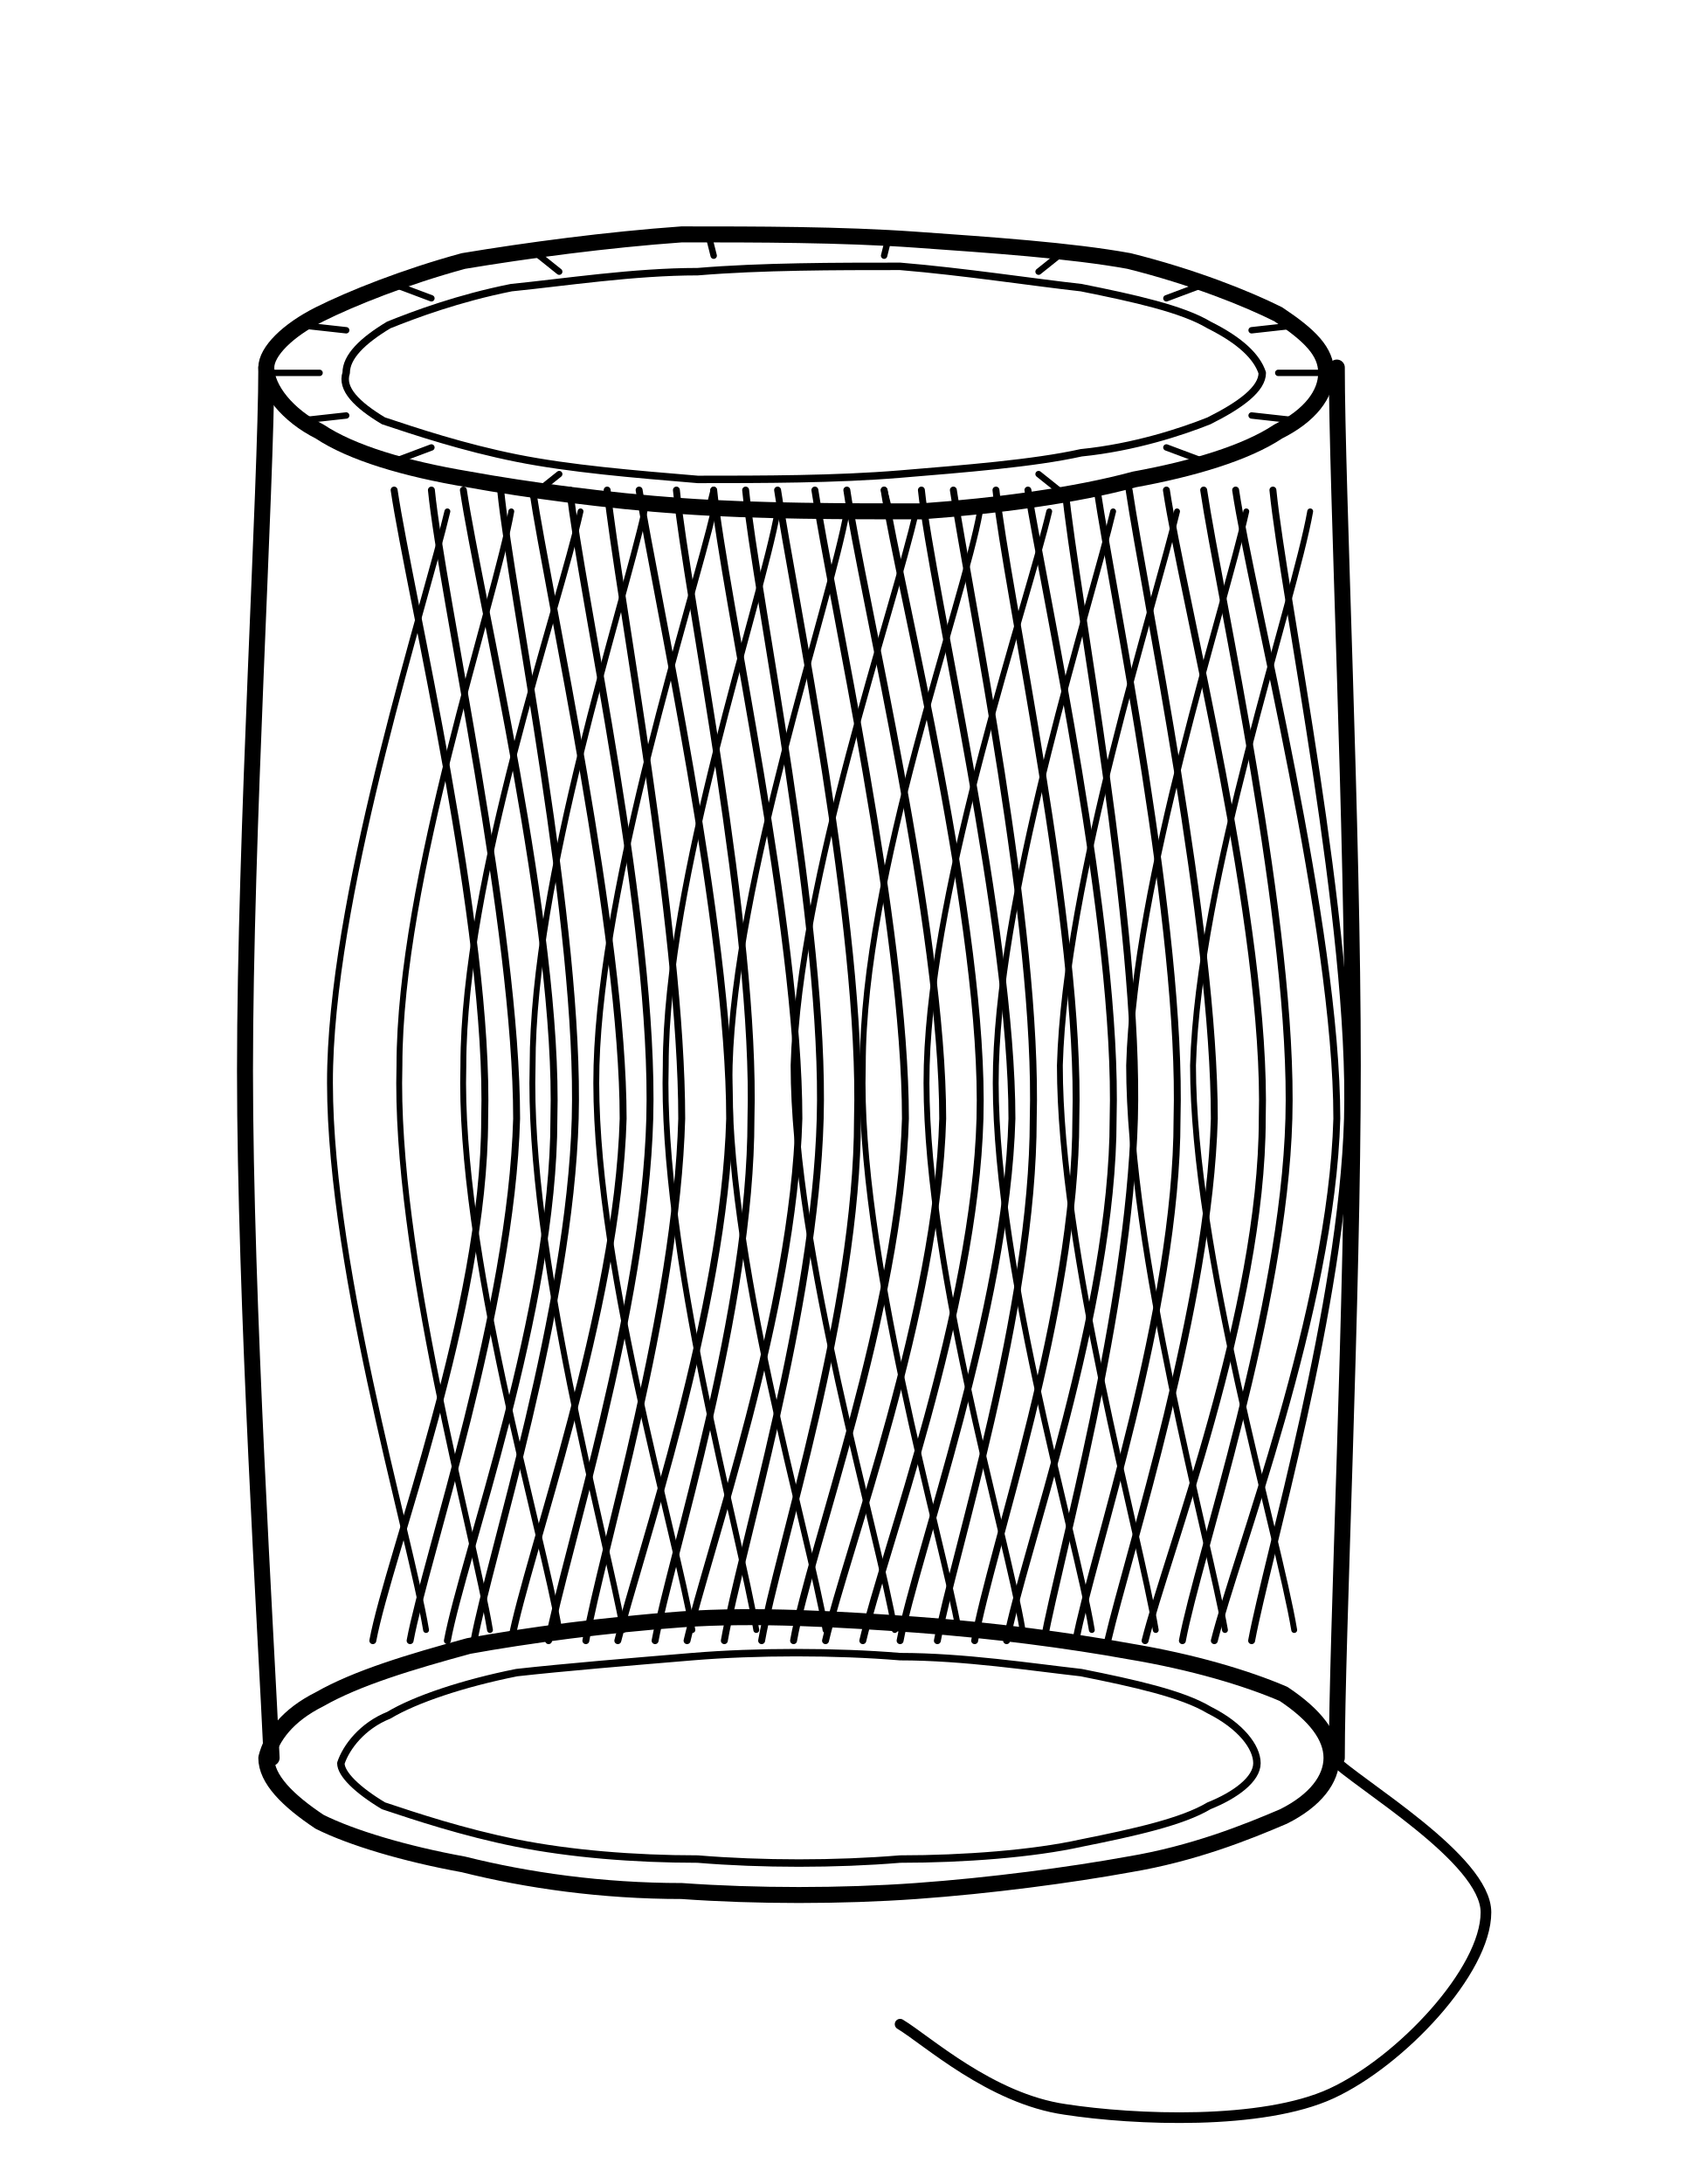
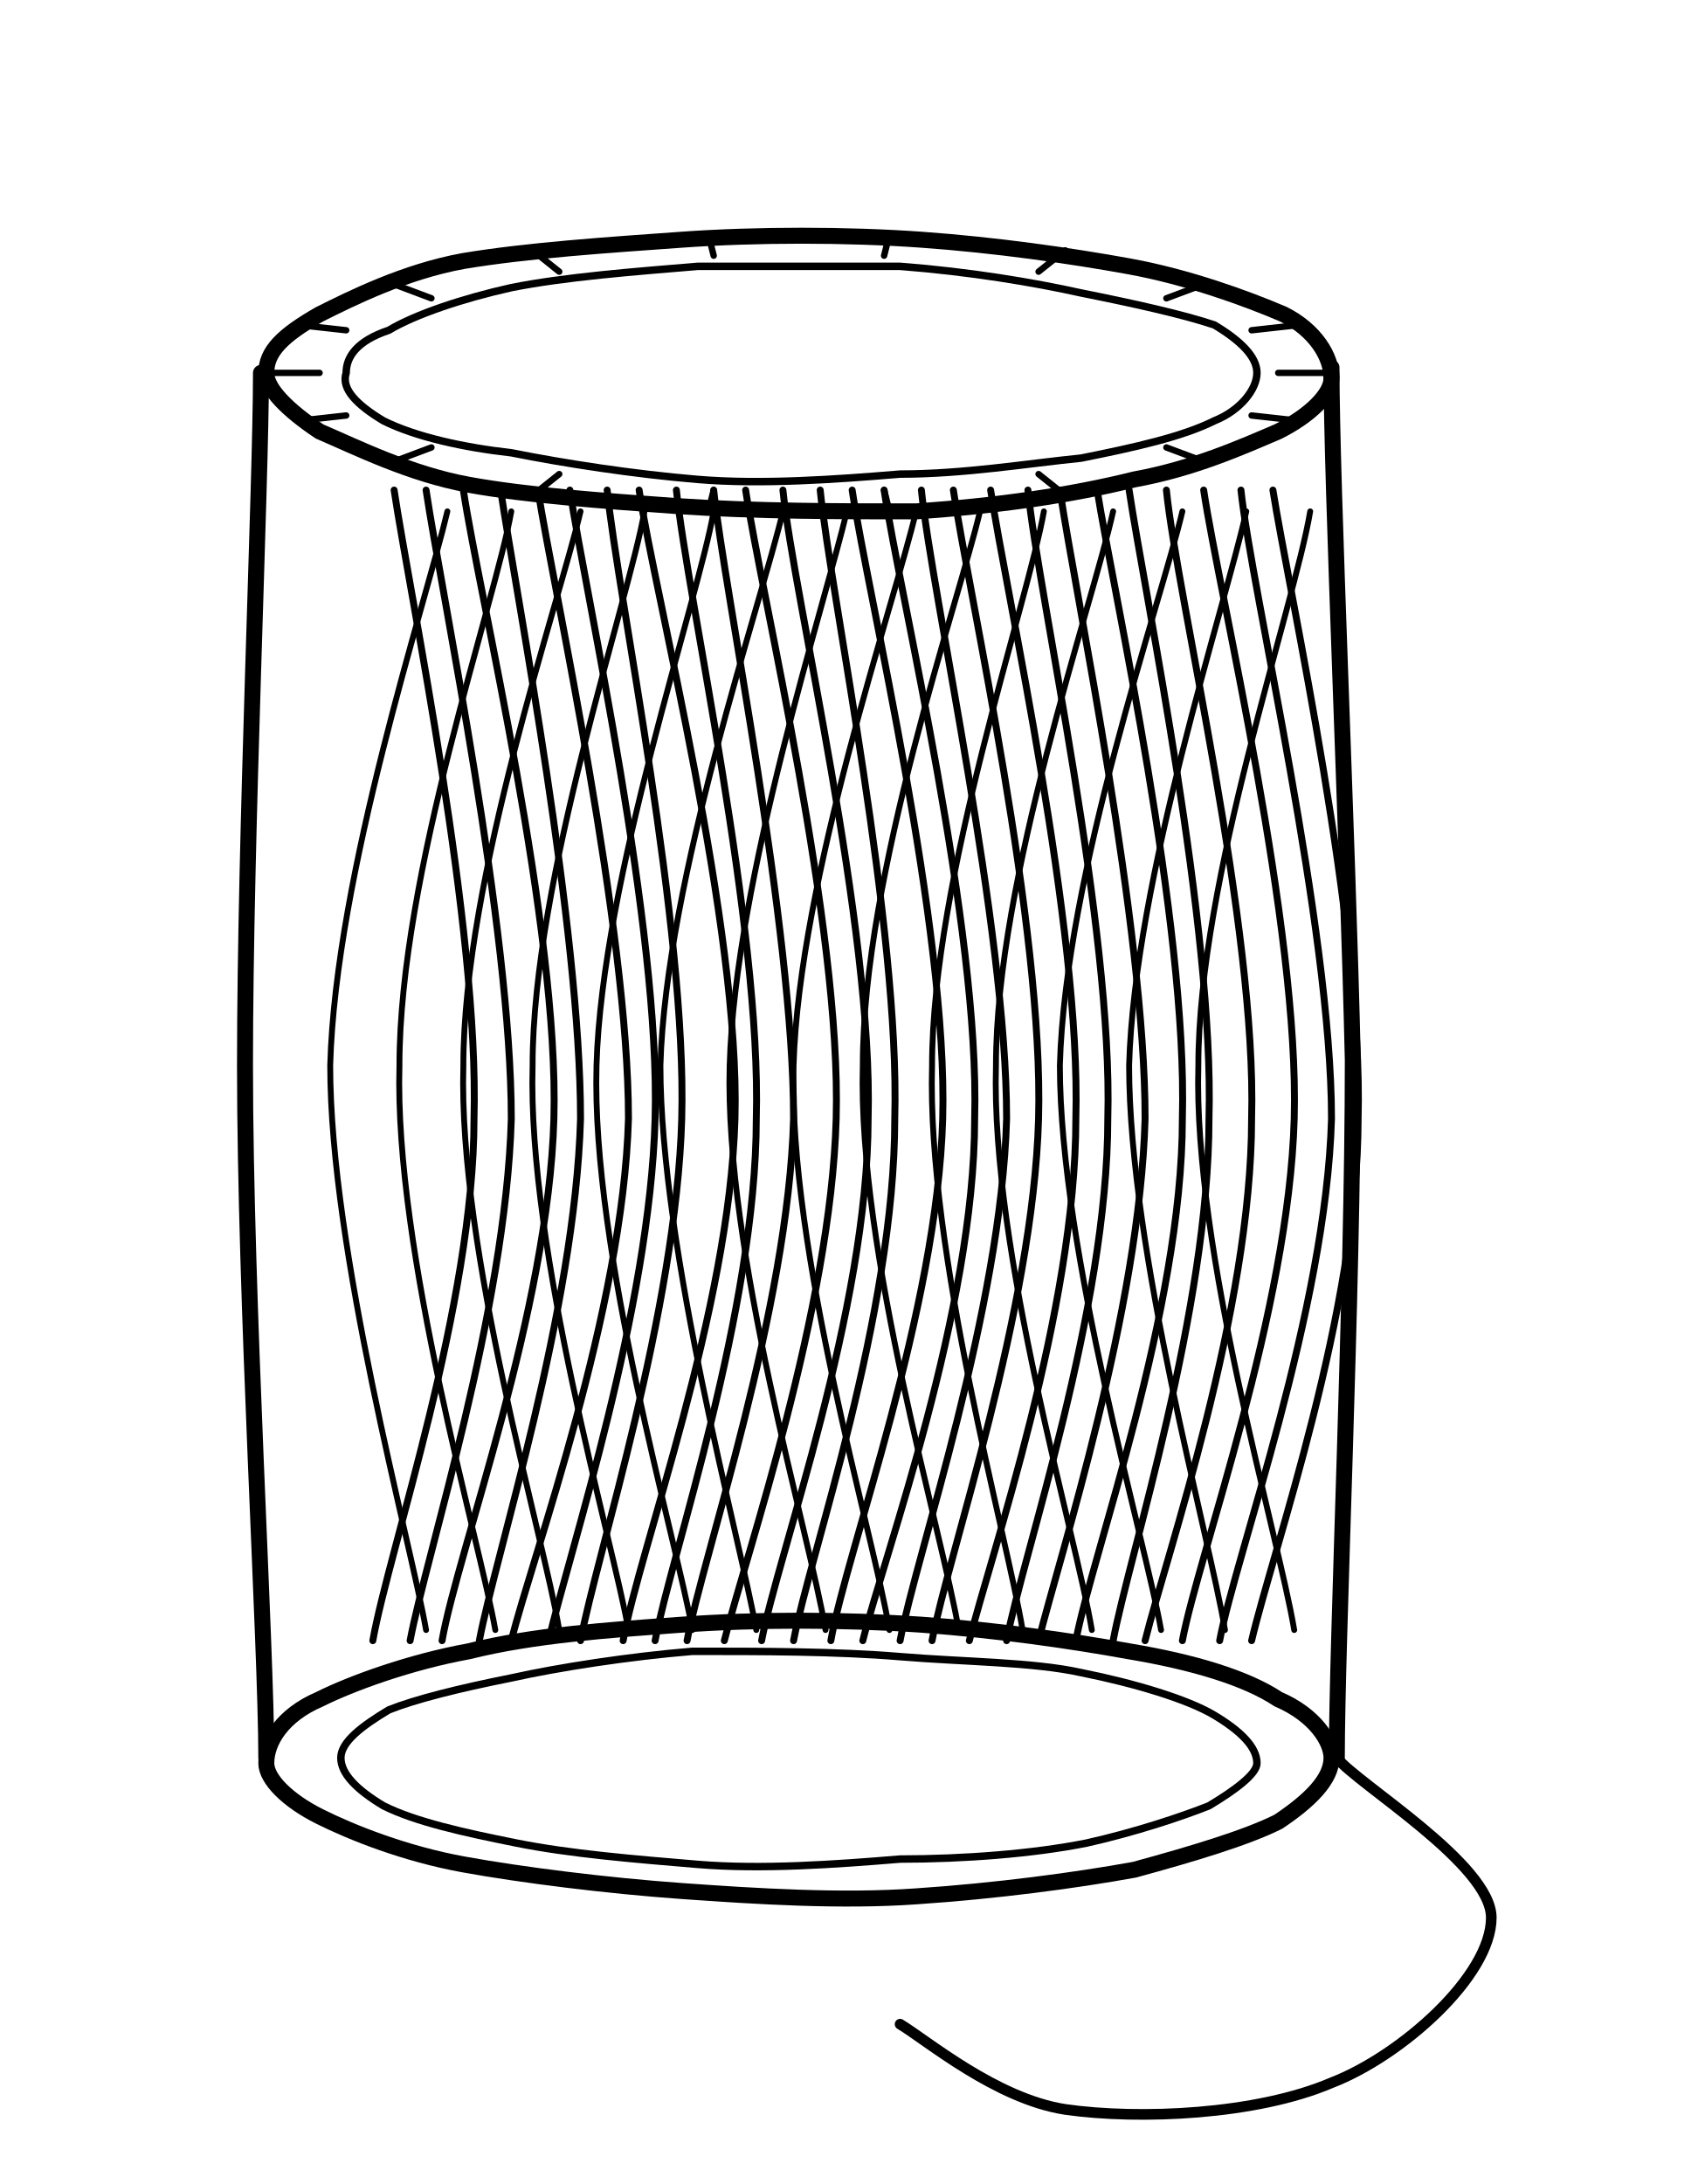
<svg xmlns="http://www.w3.org/2000/svg" viewBox="0 0 320 410" fill="none" stroke="currentColor" stroke-linecap="round" stroke-linejoin="round" aria-hidden="true" focusable="false">
-   <path d="M249 70C249 74 246 78 240 81C234 85 224 88 213 90C202 93 187 95 173 96C159 96 142 96 128 95C114 94 99 92 88 90C76 88 66 85 60 81C54 78 50 73 50 69C50 66 54 62 60 59C66 56 76 52 87 49C99 47 114 45 128 44C142 44 158 44 172 45C186 46 201 47 212 49C224 52 234 56 240 59C246 63 249 66 249 70Z" stroke-width="3" />
-   <path d="M237 70C237 73 233 76 227 79C222 81 213 84 203 85C194 87 181 88 169 89C157 90 143 90 131 90C119 89 107 88 97 86C87 84 78 81 72 79C67 76 64 73 65 70C65 67 68 64 73 61C78 59 86 56 96 54C106 53 119 51 131 51C143 50 157 50 169 50C181 51 194 53 203 54C213 56 222 58 227 61C233 64 236 67 237 70Z" stroke-width="1.4" />
-   <path d="M250 330C250 334 247 338 241 341C234 344 224 348 212 350C201 352 186 354 172 355C158 356 142 356 128 355C113 355 99 353 87 350C76 348 66 345 60 342C54 338 50 334 50 330C51 326 54 322 60 319C67 315 77 312 88 309C99 307 114 305 128 304C142 303 158 304 172 305C186 306 201 308 212 310C224 312 234 315 241 318C247 322 250 326 250 330Z" stroke-width="3" />
-   <path d="M236 331C236 334 232 337 227 339C222 342 213 344 203 346C194 348 181 349 169 349C157 350 143 350 131 349C119 349 107 348 97 346C87 344 78 341 72 339C67 336 64 333 64 331C65 328 68 324 73 322C78 319 87 316 97 314C106 313 118 312 130 311C142 310 157 310 169 311C181 311 194 313 203 314C213 316 222 318 227 321C233 324 236 328 236 331Z" stroke-width="1.4" />
-   <path d="M50 69C50 91 46 157 46 201C46 244 50 308 51 330" stroke-width="3" />
-   <path d="M251 69C251 91 254 156 254 200C254 243 251 308 251 330" stroke-width="3" />
-   <path d="M74 92C77 112 92 174 91 210C91 246 73 292 70 308" stroke-width="1.3" />
-   <path d="M81 92C83 112 97 174 97 210C96 246 80 292 77 308" stroke-width="1.3" />
-   <path d="M87 92C90 112 105 174 104 210C104 246 87 292 84 308" stroke-width="1.3" />
-   <path d="M94 92C96 112 109 174 108 210C107 246 92 292 89 308" stroke-width="1.3" />
-   <path d="M100 92C103 112 117 175 117 210C116 246 99 292 96 308" stroke-width="1.3" />
-   <path d="M107 92C109 111 123 173 122 210C121 246 106 292 103 308" stroke-width="1.3" />
-   <path d="M114 92C116 111 128 174 128 210C127 246 113 291 110 308" stroke-width="1.3" />
-   <path d="M120 92C123 111 137 174 137 210C136 246 120 292 116 308" stroke-width="1.3" />
-   <path d="M127 92C129 112 142 174 141 210C141 246 126 292 123 308" stroke-width="1.3" />
-   <path d="M134 92C136 112 150 174 150 210C149 246 133 291 129 308" stroke-width="1.3" />
-   <path d="M140 92C142 112 155 174 154 210C153 246 139 291 136 308" stroke-width="1.3" />
-   <path d="M146 92C149 112 162 174 161 210C161 246 146 291 143 308" stroke-width="1.3" />
-   <path d="M153 92C156 112 170 174 170 210C169 246 152 291 149 308" stroke-width="1.3" />
-   <path d="M159 92C162 112 177 174 177 210C176 246 159 291 155 308" stroke-width="1.3" />
-   <path d="M166 92C169 111 185 174 184 210C183 246 166 291 162 308" stroke-width="1.3" />
-   <path d="M173 92C175 111 190 174 190 210C189 246 172 292 169 308" stroke-width="1.3" />
-   <path d="M179 92C182 112 195 174 194 210C194 246 179 292 176 308" stroke-width="1.3" />
-   <path d="M187 92C189 111 203 174 202 210C202 246 186 291 183 308" stroke-width="1.3" />
-   <path d="M193 92C196 111 210 174 209 210C209 246 192 292 189 308" stroke-width="1.3" />
-   <path d="M200 92C202 112 214 174 213 210C212 246 199 292 196 308" stroke-width="1.3" />
-   <path d="M206 92C209 112 222 174 221 210C221 246 205 292 202 308" stroke-width="1.3" />
-   <path d="M212 92C215 112 228 174 228 210C227 245 212 291 208 308" stroke-width="1.3" />
-   <path d="M219 92C222 112 238 174 237 210C237 246 219 292 215 308" stroke-width="1.3" />
-   <path d="M226 92C229 112 243 174 242 210C241 246 225 292 222 308" stroke-width="1.3" />
-   <path d="M232 92C235 112 251 174 251 210C250 246 232 292 228 308" stroke-width="1.3" />
-   <path d="M239 92C241 112 254 174 253 210C252 245 238 292 235 308" stroke-width="1.3" />
-   <path d="M80 306C77 288 61 235 62 200C63 165 80 113 84 96" stroke-width="1.1" />
-   <path d="M92 306C89 288 74 235 75 200C75 165 93 113 96 96" stroke-width="1.1" />
-   <path d="M105 306C102 288 86 235 87 200C87 165 105 114 109 96" stroke-width="1.1" />
-   <path d="M117 306C114 289 99 235 100 200C100 165 117 114 121 96" stroke-width="1.1" />
-   <path d="M130 306C127 288 111 235 112 200C113 165 130 113 134 96" stroke-width="1.1" />
-   <path d="M142 306C139 288 124 235 125 200C125 165 143 113 146 96" stroke-width="1.1" />
-   <path d="M155 306C152 288 136 235 137 200C138 165 156 113 159 96" stroke-width="1.1" />
-   <path d="M168 306C165 288 149 235 149 200C150 165 168 114 172 96" stroke-width="1.1" />
-   <path d="M180 306C177 289 161 235 162 200C162 164 181 113 184 96" stroke-width="1.1" />
-   <path d="M192 306C189 288 173 235 174 200C175 165 193 113 197 96" stroke-width="1.1" />
-   <path d="M205 306C202 288 186 235 187 200C188 165 205 113 209 96" stroke-width="1.1" />
-   <path d="M217 306C214 288 199 235 199 200C200 165 217 113 221 96" stroke-width="1.1" />
-   <path d="M230 306C227 289 212 235 212 200C213 165 230 114 234 96" stroke-width="1.1" />
-   <path d="M243 306C240 288 224 235 224 200C225 165 243 113 246 96" stroke-width="1.1" />
+   <path d="M250 71C250 74 246 78 240 81C233 84 224 88 213 90C201 93 187 95 172 96C158 96 142 96 127 95C113 94 99 93 88 91C77 89 67 84 60 81C54 77 50 73 50 70C50 66 53 63 60 59C66 56 76 51 87 49C99 47 114 46 128 45C142 44 159 44 173 45C187 46 201 48 212 50C223 52 234 56 241 59C247 62 250 67 250 71Z" stroke-width="3" />
+   <path d="M236 70C236 73 233 77 228 79C222 82 213 84 203 86C193 87 181 89 169 89C157 90 143 91 131 90C119 89 106 87 96 85C87 84 78 82 72 79C67 76 64 73 65 70C65 67 67 64 73 62C78 59 87 56 96 54C106 52 119 51 131 50C143 50 157 50 169 50C182 51 194 53 203 55C213 57 222 59 228 61C233 64 236 67 236 70Z" stroke-width="1.4" />
+   <path d="M250 330C250 334 246 338 240 342C234 345 224 348 213 351C202 353 187 355 172 356C158 357 142 356 128 355C114 354 98 352 87 350C76 348 66 344 60 341C54 338 50 334 50 331C50 327 53 322 60 319C66 316 77 312 88 310C100 307 114 306 128 305C142 304 158 304 173 305C187 306 201 308 212 310C224 312 234 315 240 319C247 322 250 327 250 330Z" stroke-width="3" />
+   <path d="M236 331C236 333 232 336 227 339C222 341 213 344 204 346C194 348 181 349 169 349C157 350 143 351 131 350C119 349 107 348 97 346C87 344 78 342 72 339C67 336 64 333 64 330C64 327 68 324 73 321C78 319 86 317 96 315C105 313 118 311 130 310C143 310 157 310 169 311C181 312 194 312 203 314C213 316 223 319 228 322C233 325 236 328 236 331Z" stroke-width="1.4" />
+   <path d="M49 70C49 91 46 157 46 200C46 244 50 309 50 330" stroke-width="3" />
+   <path d="M250 69C250 91 253 156 254 199C254 243 251 308 251 330" stroke-width="3" />
+   <path d="M74 92C77 112 90 174 89 210C89 245 73 291 70 308" stroke-width="1.3" />
+   <path d="M80 92C83 112 96 174 96 210C95 246 80 292 77 308" stroke-width="1.3" />
+   <path d="M87 92C90 112 105 174 104 210C103 246 86 291 83 308" stroke-width="1.3" />
+   <path d="M94 92C97 112 109 174 109 210C108 246 93 292 90 308" stroke-width="1.3" />
+   <path d="M101 92C104 111 118 174 118 210C117 246 100 292 96 308" stroke-width="1.3" />
+   <path d="M107 92C110 112 124 174 123 210C122 246 107 291 103 308" stroke-width="1.3" />
+   <path d="M114 92C116 112 129 174 128 210C127 246 112 292 109 308" stroke-width="1.3" />
+   <path d="M120 92C123 112 139 174 138 210C137 246 120 291 117 308" stroke-width="1.3" />
+   <path d="M127 92C129 112 143 174 142 210C142 246 126 292 123 308" stroke-width="1.3" />
+   <path d="M134 92C136 111 149 174 149 210C148 246 132 292 129 308" stroke-width="1.3" />
+   <path d="M140 92C143 112 158 174 157 210C156 246 140 292 136 308" stroke-width="1.3" />
+   <path d="M147 92C149 112 164 174 163 210C163 246 146 292 143 308" stroke-width="1.3" />
+   <path d="M154 92C156 112 169 174 168 210C168 247 152 292 149 308" stroke-width="1.3" />
+   <path d="M160 92C163 112 178 174 177 210C176 246 159 291 156 308" stroke-width="1.3" />
+   <path d="M166 92C169 112 184 174 183 210C183 246 166 292 162 308" stroke-width="1.3" />
+   <path d="M173 92C175 112 189 174 189 210C188 246 172 292 169 308" stroke-width="1.3" />
+   <path d="M179 92C182 112 196 174 195 210C194 246 178 292 175 308" stroke-width="1.3" />
+   <path d="M186 92C189 112 203 174 202 210C202 246 186 292 182 308" stroke-width="1.3" />
+   <path d="M193 92C195 112 209 174 208 210C208 246 192 292 189 308" stroke-width="1.3" />
+   <path d="M199 92C202 112 215 174 215 210C214 246 199 292 195 308" stroke-width="1.3" />
+   <path d="M206 92C209 111 223 173 222 210C222 246 205 292 202 308" stroke-width="1.3" />
+   <path d="M212 92C215 112 228 174 227 210C227 246 212 292 209 308" stroke-width="1.3" />
+   <path d="M219 92C221 112 236 174 235 210C235 246 219 292 215 308" stroke-width="1.3" />
+   <path d="M226 92C229 112 244 174 243 210C242 246 225 292 222 308" stroke-width="1.3" />
+   <path d="M233 92C235 111 250 174 250 210C249 246 232 292 229 308" stroke-width="1.3" />
+   <path d="M239 92C242 111 256 174 255 210C255 246 239 291 235 308" stroke-width="1.3" />
+   <path d="M80 306C77 289 62 235 62 200C63 164 80 113 84 96" stroke-width="1.1" />
+   <path d="M93 306C90 289 74 235 75 200C75 164 93 113 96 96" stroke-width="1.1" />
+   <path d="M105 306C102 288 86 235 87 200C87 165 105 113 109 96" stroke-width="1.1" />
+   <path d="M118 306C115 289 99 235 100 200C100 165 118 113 121 96" stroke-width="1.1" />
+   <path d="M130 306C127 289 111 235 112 200C113 165 131 113 134 96" stroke-width="1.1" />
+   <path d="M142 306C139 289 124 235 124 200C125 165 143 113 147 96" stroke-width="1.1" />
+   <path d="M155 306C152 288 136 235 137 200C138 165 155 113 159 96" stroke-width="1.1" />
+   <path d="M167 306C164 288 148 235 149 200C150 165 168 113 172 96" stroke-width="1.1" />
+   <path d="M180 306C177 288 161 235 162 200C162 164 180 113 184 96" stroke-width="1.1" />
+   <path d="M192 306C189 288 174 235 175 200C175 165 193 113 196 96" stroke-width="1.1" />
+   <path d="M205 306C202 288 186 235 187 200C187 165 205 114 209 96" stroke-width="1.1" />
+   <path d="M218 306C215 289 199 235 199 200C200 164 218 113 222 96" stroke-width="1.1" />
+   <path d="M230 306C227 288 212 235 212 200C213 165 230 114 234 96" stroke-width="1.1" />
+   <path d="M243 306C240 288 224 235 225 200C225 165 243 114 246 96" stroke-width="1.1" />
  <line x1="240" y1="70" x2="250" y2="70" stroke-width="1.2" />
  <line x1="235" y1="78" x2="244" y2="79" stroke-width="1.2" />
  <line x1="219" y1="84" x2="227" y2="87" stroke-width="1.2" />
  <line x1="195" y1="89" x2="200" y2="93" stroke-width="1.2" />
  <line x1="166" y1="92" x2="167" y2="96" stroke-width="1.2" />
  <line x1="134" y1="92" x2="133" y2="96" stroke-width="1.2" />
  <line x1="105" y1="89" x2="100" y2="93" stroke-width="1.2" />
  <line x1="81" y1="84" x2="73" y2="87" stroke-width="1.2" />
  <line x1="65" y1="78" x2="56" y2="79" stroke-width="1.2" />
  <line x1="60" y1="70" x2="50" y2="70" stroke-width="1.2" />
  <line x1="65" y1="62" x2="56" y2="61" stroke-width="1.2" />
  <line x1="81" y1="56" x2="73" y2="53" stroke-width="1.2" />
  <line x1="105" y1="51" x2="100" y2="47" stroke-width="1.2" />
  <line x1="134" y1="48" x2="133" y2="44" stroke-width="1.2" />
  <line x1="166" y1="48" x2="167" y2="44" stroke-width="1.2" />
  <line x1="195" y1="51" x2="200" y2="47" stroke-width="1.2" />
  <line x1="219" y1="56" x2="227" y2="53" stroke-width="1.2" />
  <line x1="235" y1="62" x2="244" y2="61" stroke-width="1.2" />
-   <path d="M250 330C255 335 279 349 279 359C279 370 263 387 250 393C237 399 213 398 200 396C186 394 174 383 169 380" stroke-width="2" />
+   <path d="M251 330C255 335 280 350 280 360C280 371 263 386 250 391C236 397 214 398 200 396C187 394 174 383 169 380" stroke-width="2" />
</svg>
